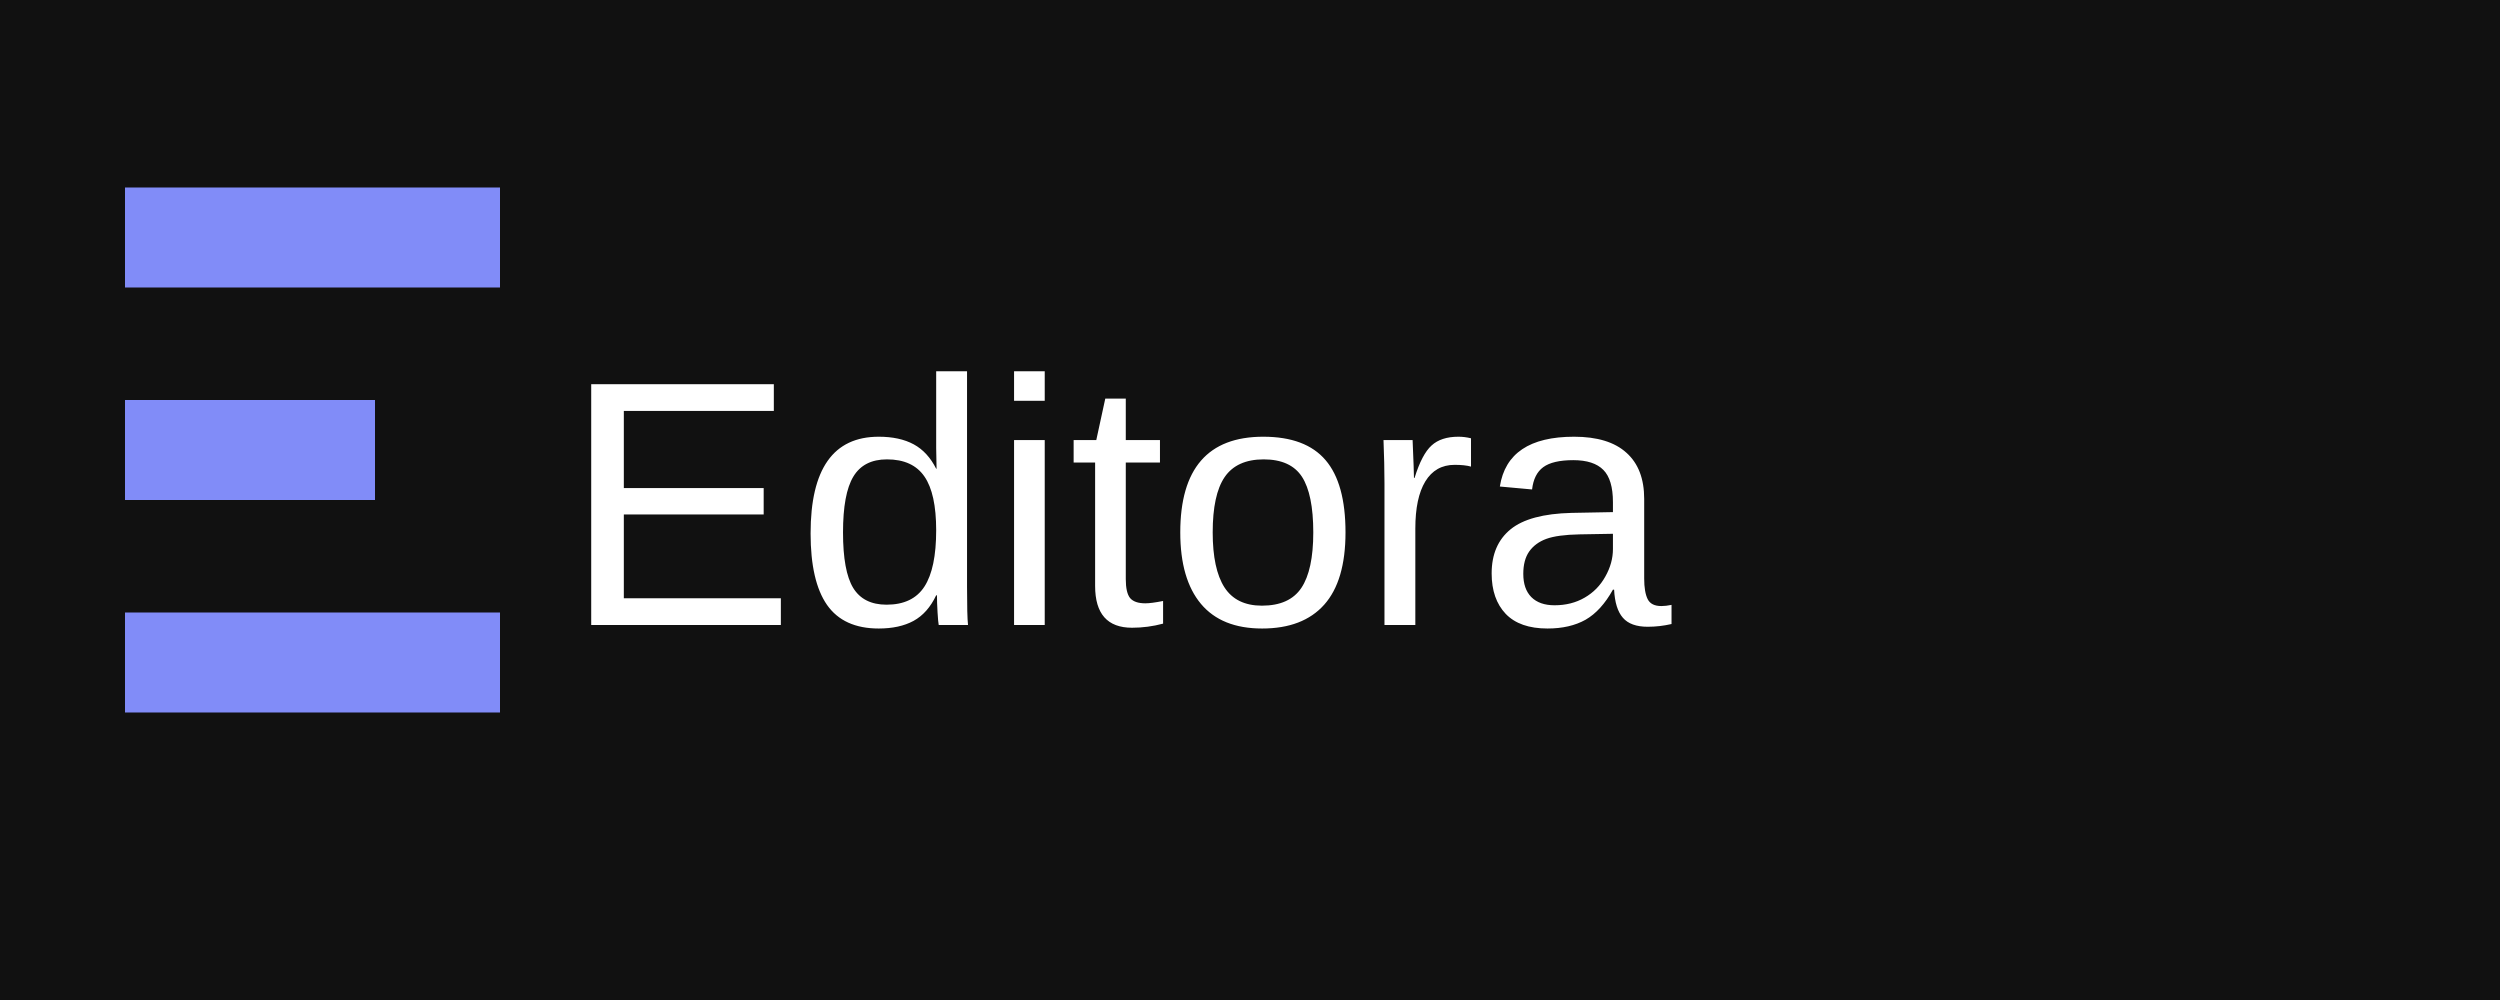
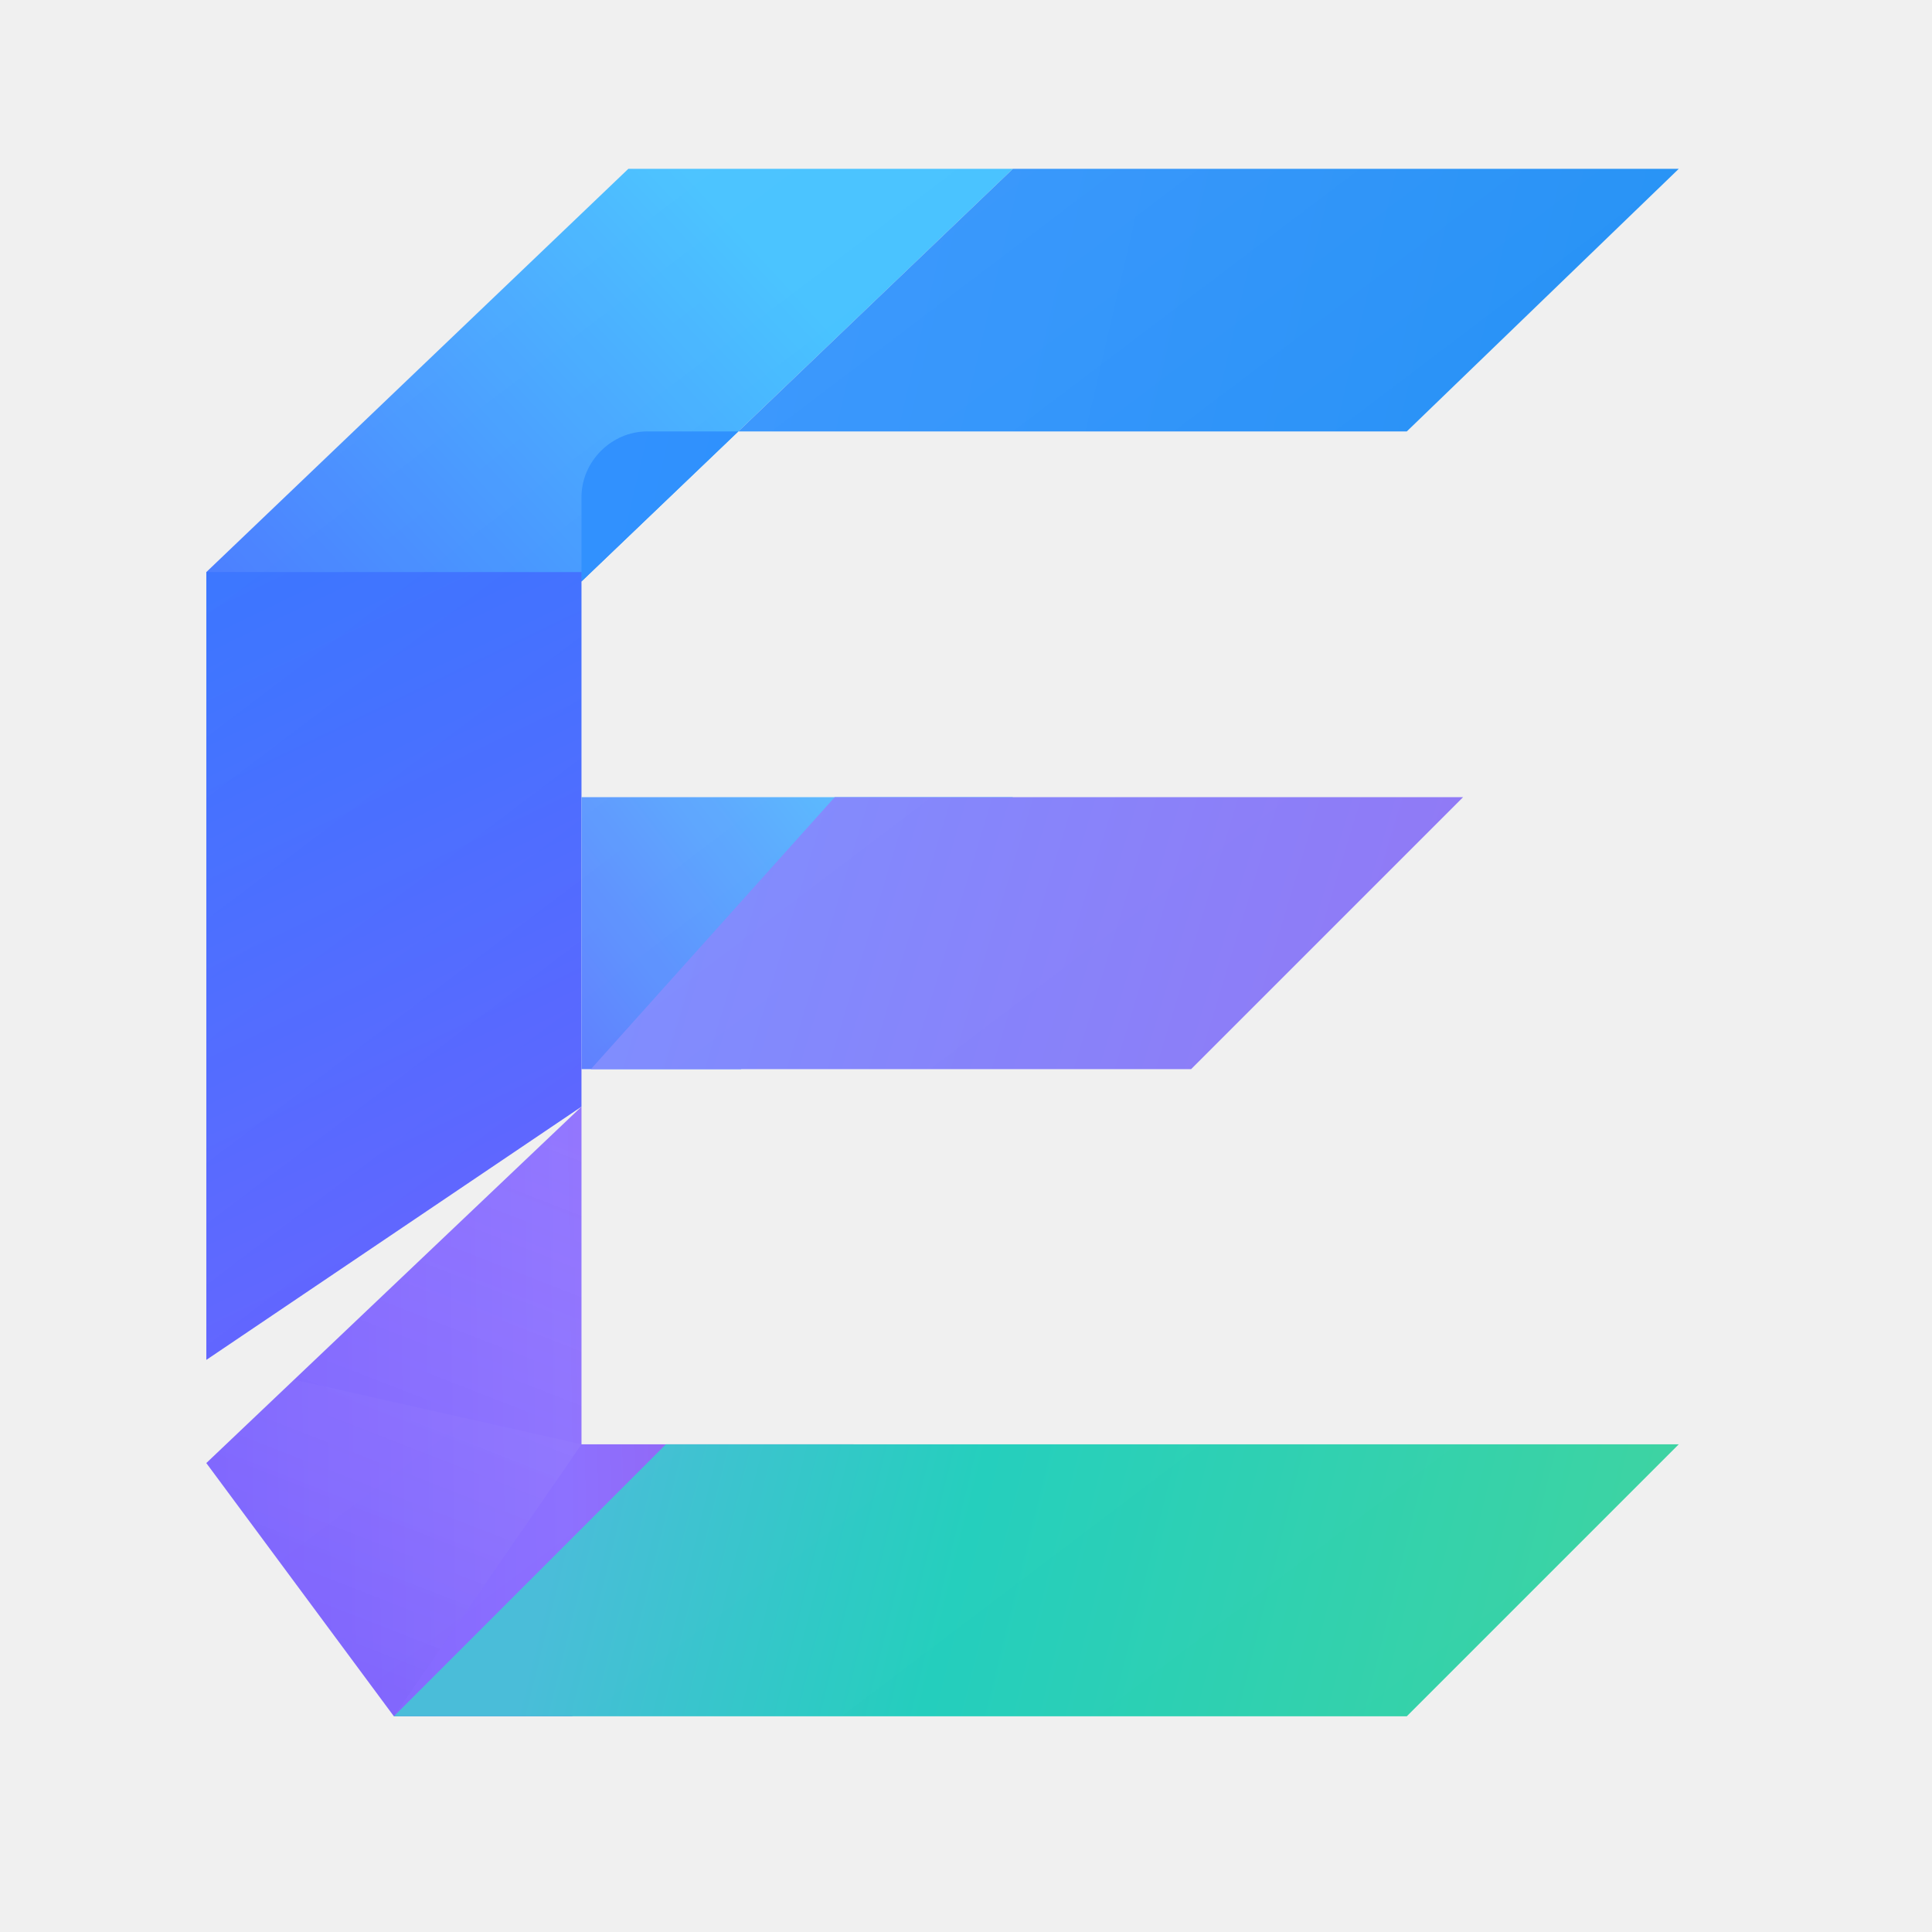
- <svg xmlns="http://www.w3.org/2000/svg" width="200" height="80" viewBox="0 0 200 80">
-   <rect width="200" height="80" fill="#111" />
-   <rect x="10" y="15" width="30" height="8" fill="#818cf8" />
-   <rect x="10" y="32" width="20" height="8" fill="#818cf8" />
-   <rect x="10" y="49" width="30" height="8" fill="#818cf8" />
-   <text x="45" y="50" font-size="28" font-family="Arial" fill="white">Editora</text>
+ <svg xmlns="http://www.w3.org/2000/svg" role="img" aria-labelledby="title-dark desc-dark" width="512" height="512" viewBox="0 0 196 206" fill="none">
+   <defs>
+     <linearGradient id="d-blueFold" x1="18" y1="62" x2="67" y2="17" gradientUnits="userSpaceOnUse">
+       <stop stop-color="#3D74FF" />
+       <stop offset="1" stop-color="#3DBFFF" />
+     </linearGradient>
+     <linearGradient id="d-blueTop" x1="54" y1="18" x2="174" y2="46" gradientUnits="userSpaceOnUse">
+       <stop stop-color="#3391FF" />
+       <stop offset="1" stop-color="#2090F5" />
+     </linearGradient>
+     <linearGradient id="d-blueSpine" x1="16" y1="61" x2="57" y2="146" gradientUnits="userSpaceOnUse">
+       <stop stop-color="#2B6BFF" />
+       <stop offset="1" stop-color="#6A60FF" />
+     </linearGradient>
+     <linearGradient id="d-blueInner" x1="57" y1="118" x2="101" y2="84" gradientUnits="userSpaceOnUse">
+       <stop stop-color="#5573FF" />
+       <stop offset="1" stop-color="#4DCAFF" />
+     </linearGradient>
+     <linearGradient id="d-purpleMid" x1="59" y1="86" x2="151" y2="114" gradientUnits="userSpaceOnUse">
+       <stop stop-color="#7A8CFF" />
+       <stop offset="1" stop-color="#9075F5" />
+     </linearGradient>
+     <linearGradient id="d-purpleFold" x1="18" y1="157" x2="86" y2="156" gradientUnits="userSpaceOnUse">
+       <stop stop-color="#7A60FF" />
+       <stop offset="0.55" stop-color="#8B6EFF" />
+       <stop offset="1" stop-color="#9857E8" />
+     </linearGradient>
+     <linearGradient id="d-purpleFoldShade" x1="34" y1="183" x2="59" y2="119" gradientUnits="userSpaceOnUse">
+       <stop stop-color="#6A50F0" stop-opacity="0.32" />
+       <stop offset="1" stop-color="#ffffff" stop-opacity="0.12" />
+     </linearGradient>
+     <linearGradient id="d-greenBottom" x1="57" y1="154" x2="174" y2="183" gradientUnits="userSpaceOnUse">
+       <stop stop-color="#47BCD8" />
+       <stop offset="0.35" stop-color="#22CEBC" />
+       <stop offset="1" stop-color="#3FD4A0" />
+     </linearGradient>
+     <linearGradient id="d-softOverlay" x1="35" y1="28" x2="150" y2="180" gradientUnits="userSpaceOnUse">
+       <stop stop-color="white" stop-opacity="0.18" />
+       <stop offset="0.45" stop-color="white" stop-opacity="0.05" />
+       <stop offset="1" stop-color="white" stop-opacity="0" />
+     </linearGradient>
+   </defs>
+   <path d="M17 61 L62 18 H103 L57 62 H17 Z" fill="url(#d-blueFold)" />
+   <path d="M62 18 H174 L145 46 H64 C60.2 46 57 49.2 57 53 V62 L103 18 Z" fill="url(#d-blueTop)" />
+   <path d="M17 61 H57 V118 L17 145 Z" fill="url(#d-blueSpine)" />
+   <path d="M57 85 H103 L74 114 H57 Z" fill="url(#d-blueInner)" opacity="0.95" />
+   <path d="M84 85 H151 L122 114 H58 Z" fill="url(#d-purpleMid)" />
+   <path d="M17 156 L57 118 L57 154 L86 154 L56 183 L37 183 Z" fill="url(#d-purpleFold)" />
+   <path d="M17 156 L57 118 L57 154 L37 183 Z" fill="url(#d-purpleFoldShade)" opacity="0.5" />
+   <path d="M57 154 H174 L145 183 H37 L66 154 Z" fill="url(#d-greenBottom)" />
+   <path d="M17 61 L62 18 H174 L145 46 H64 C60.2 46 57 49.2 57 53 V85 H151 L122 114 H58 L57 118 L17 156 L37 183 H145 L174 154 H57 L17 145 Z" fill="url(#d-softOverlay)" opacity="0.5" />
</svg>
